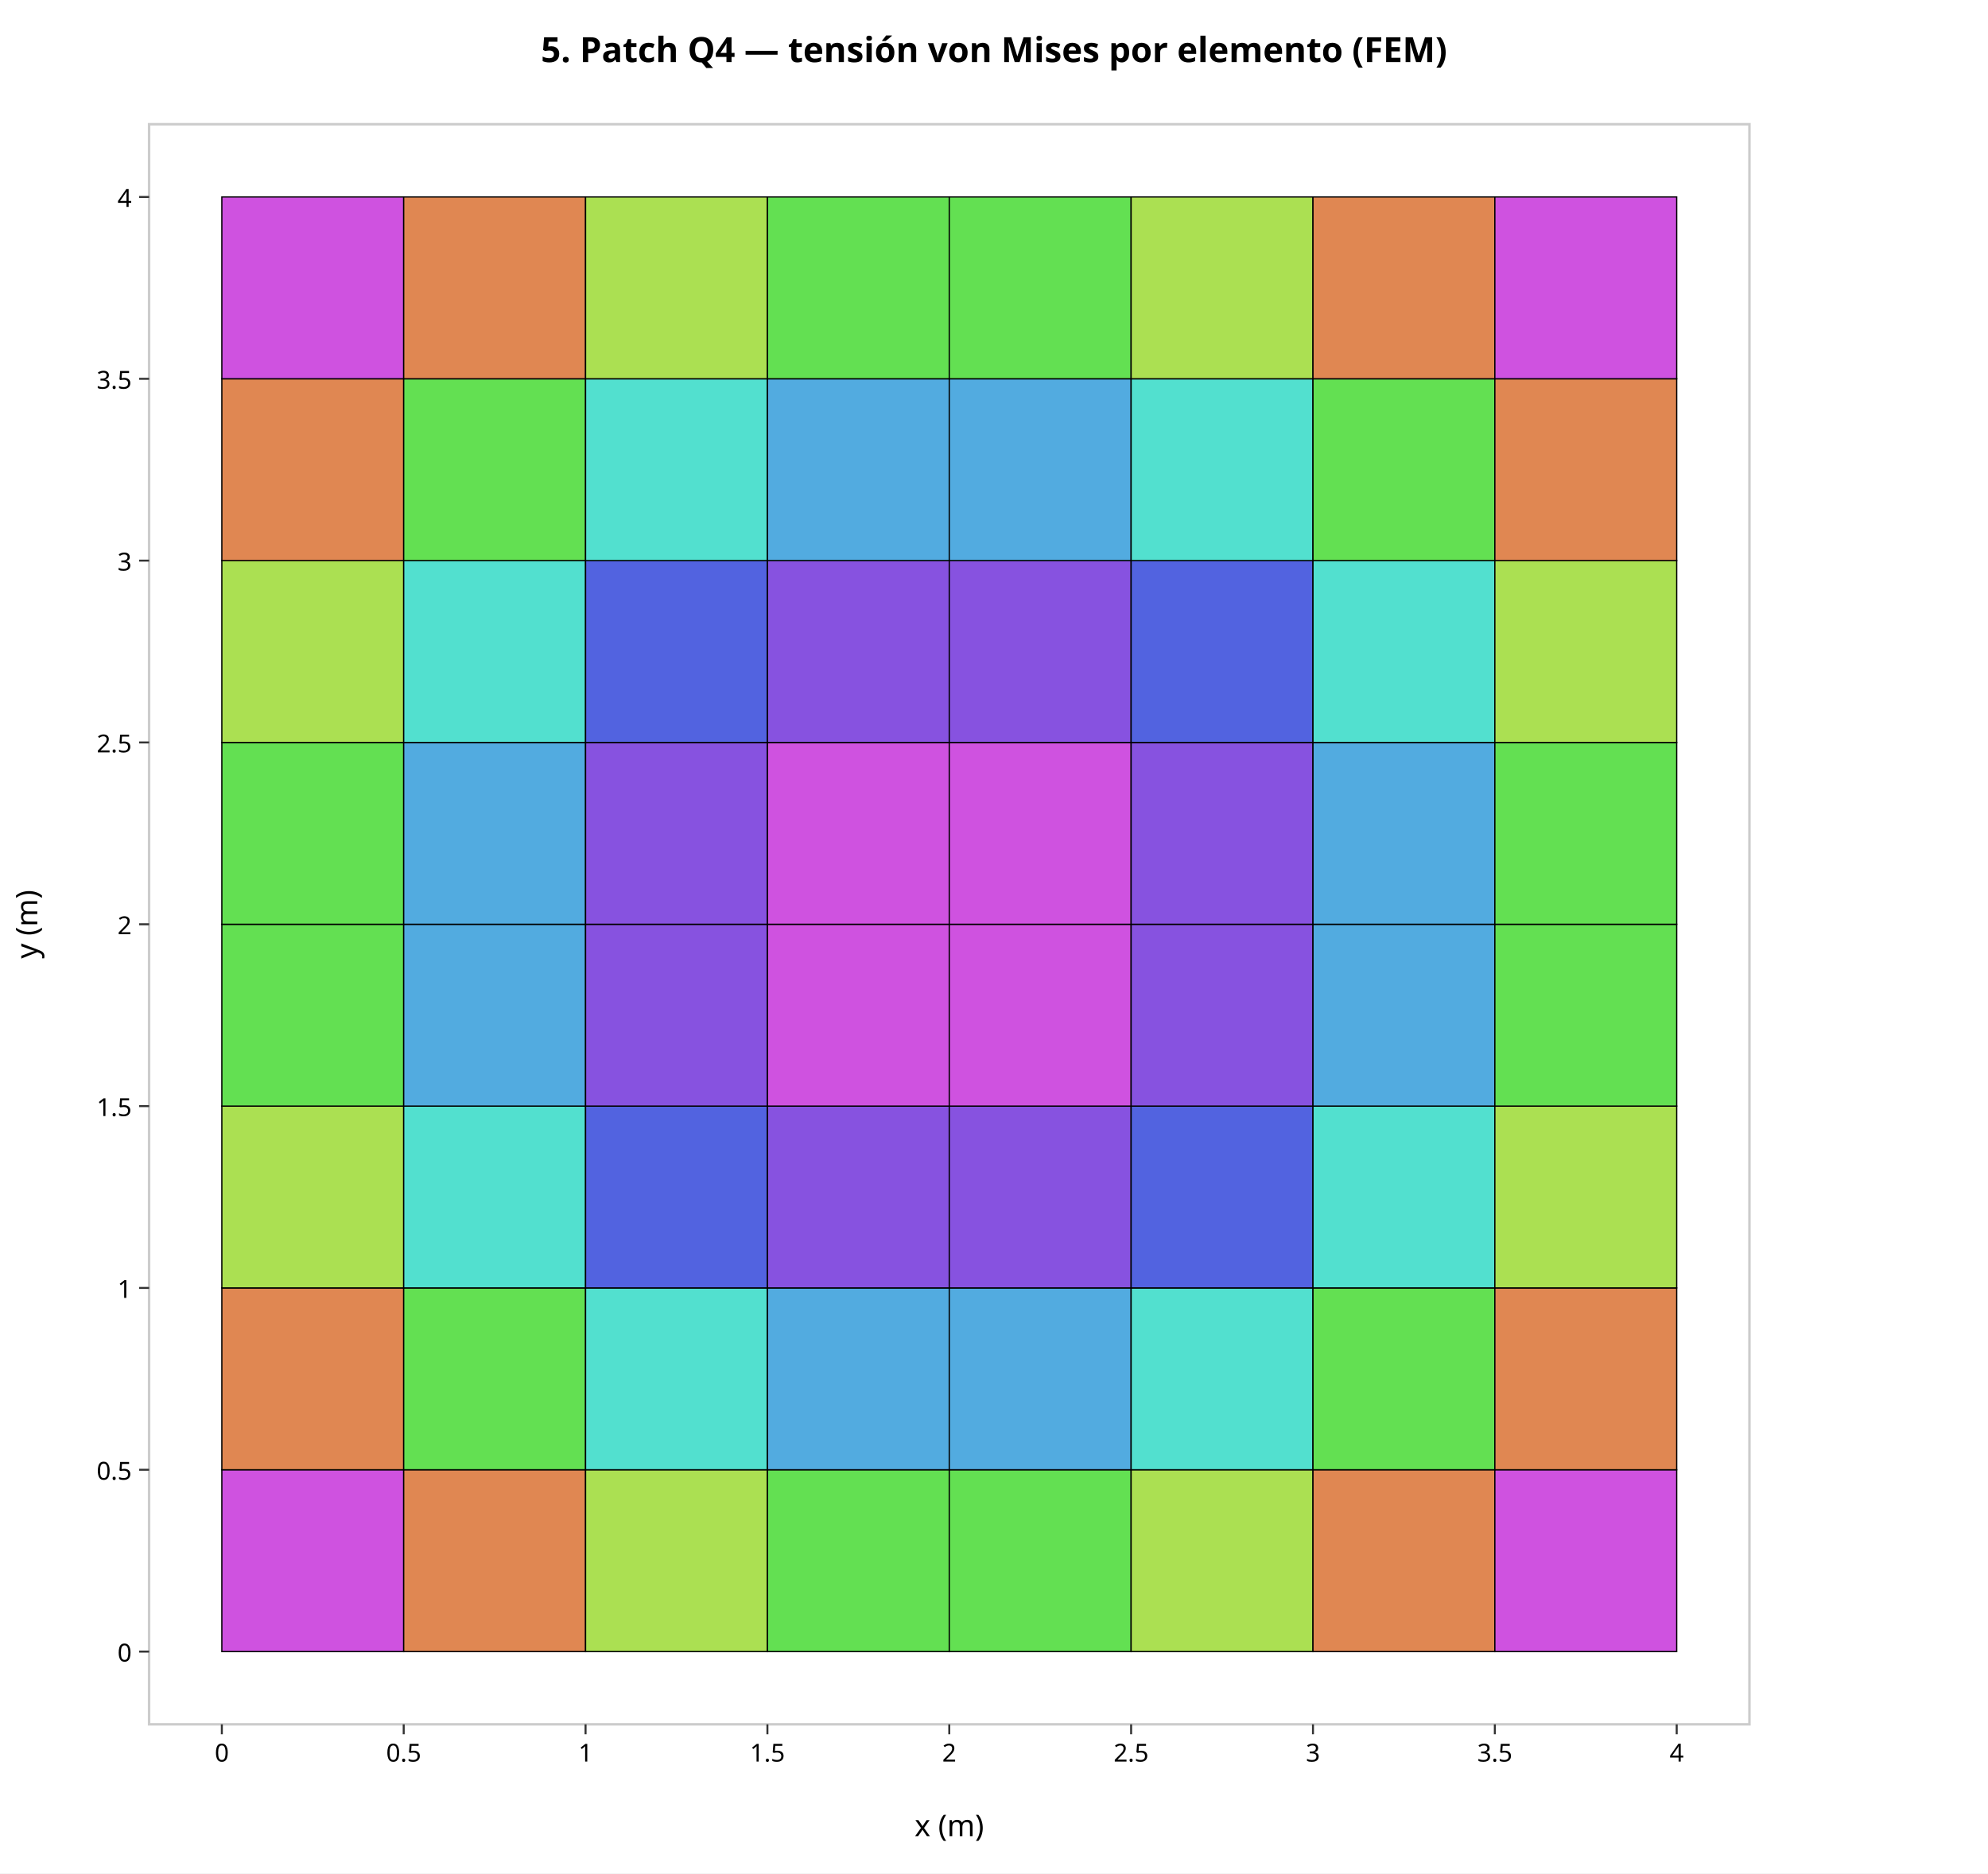
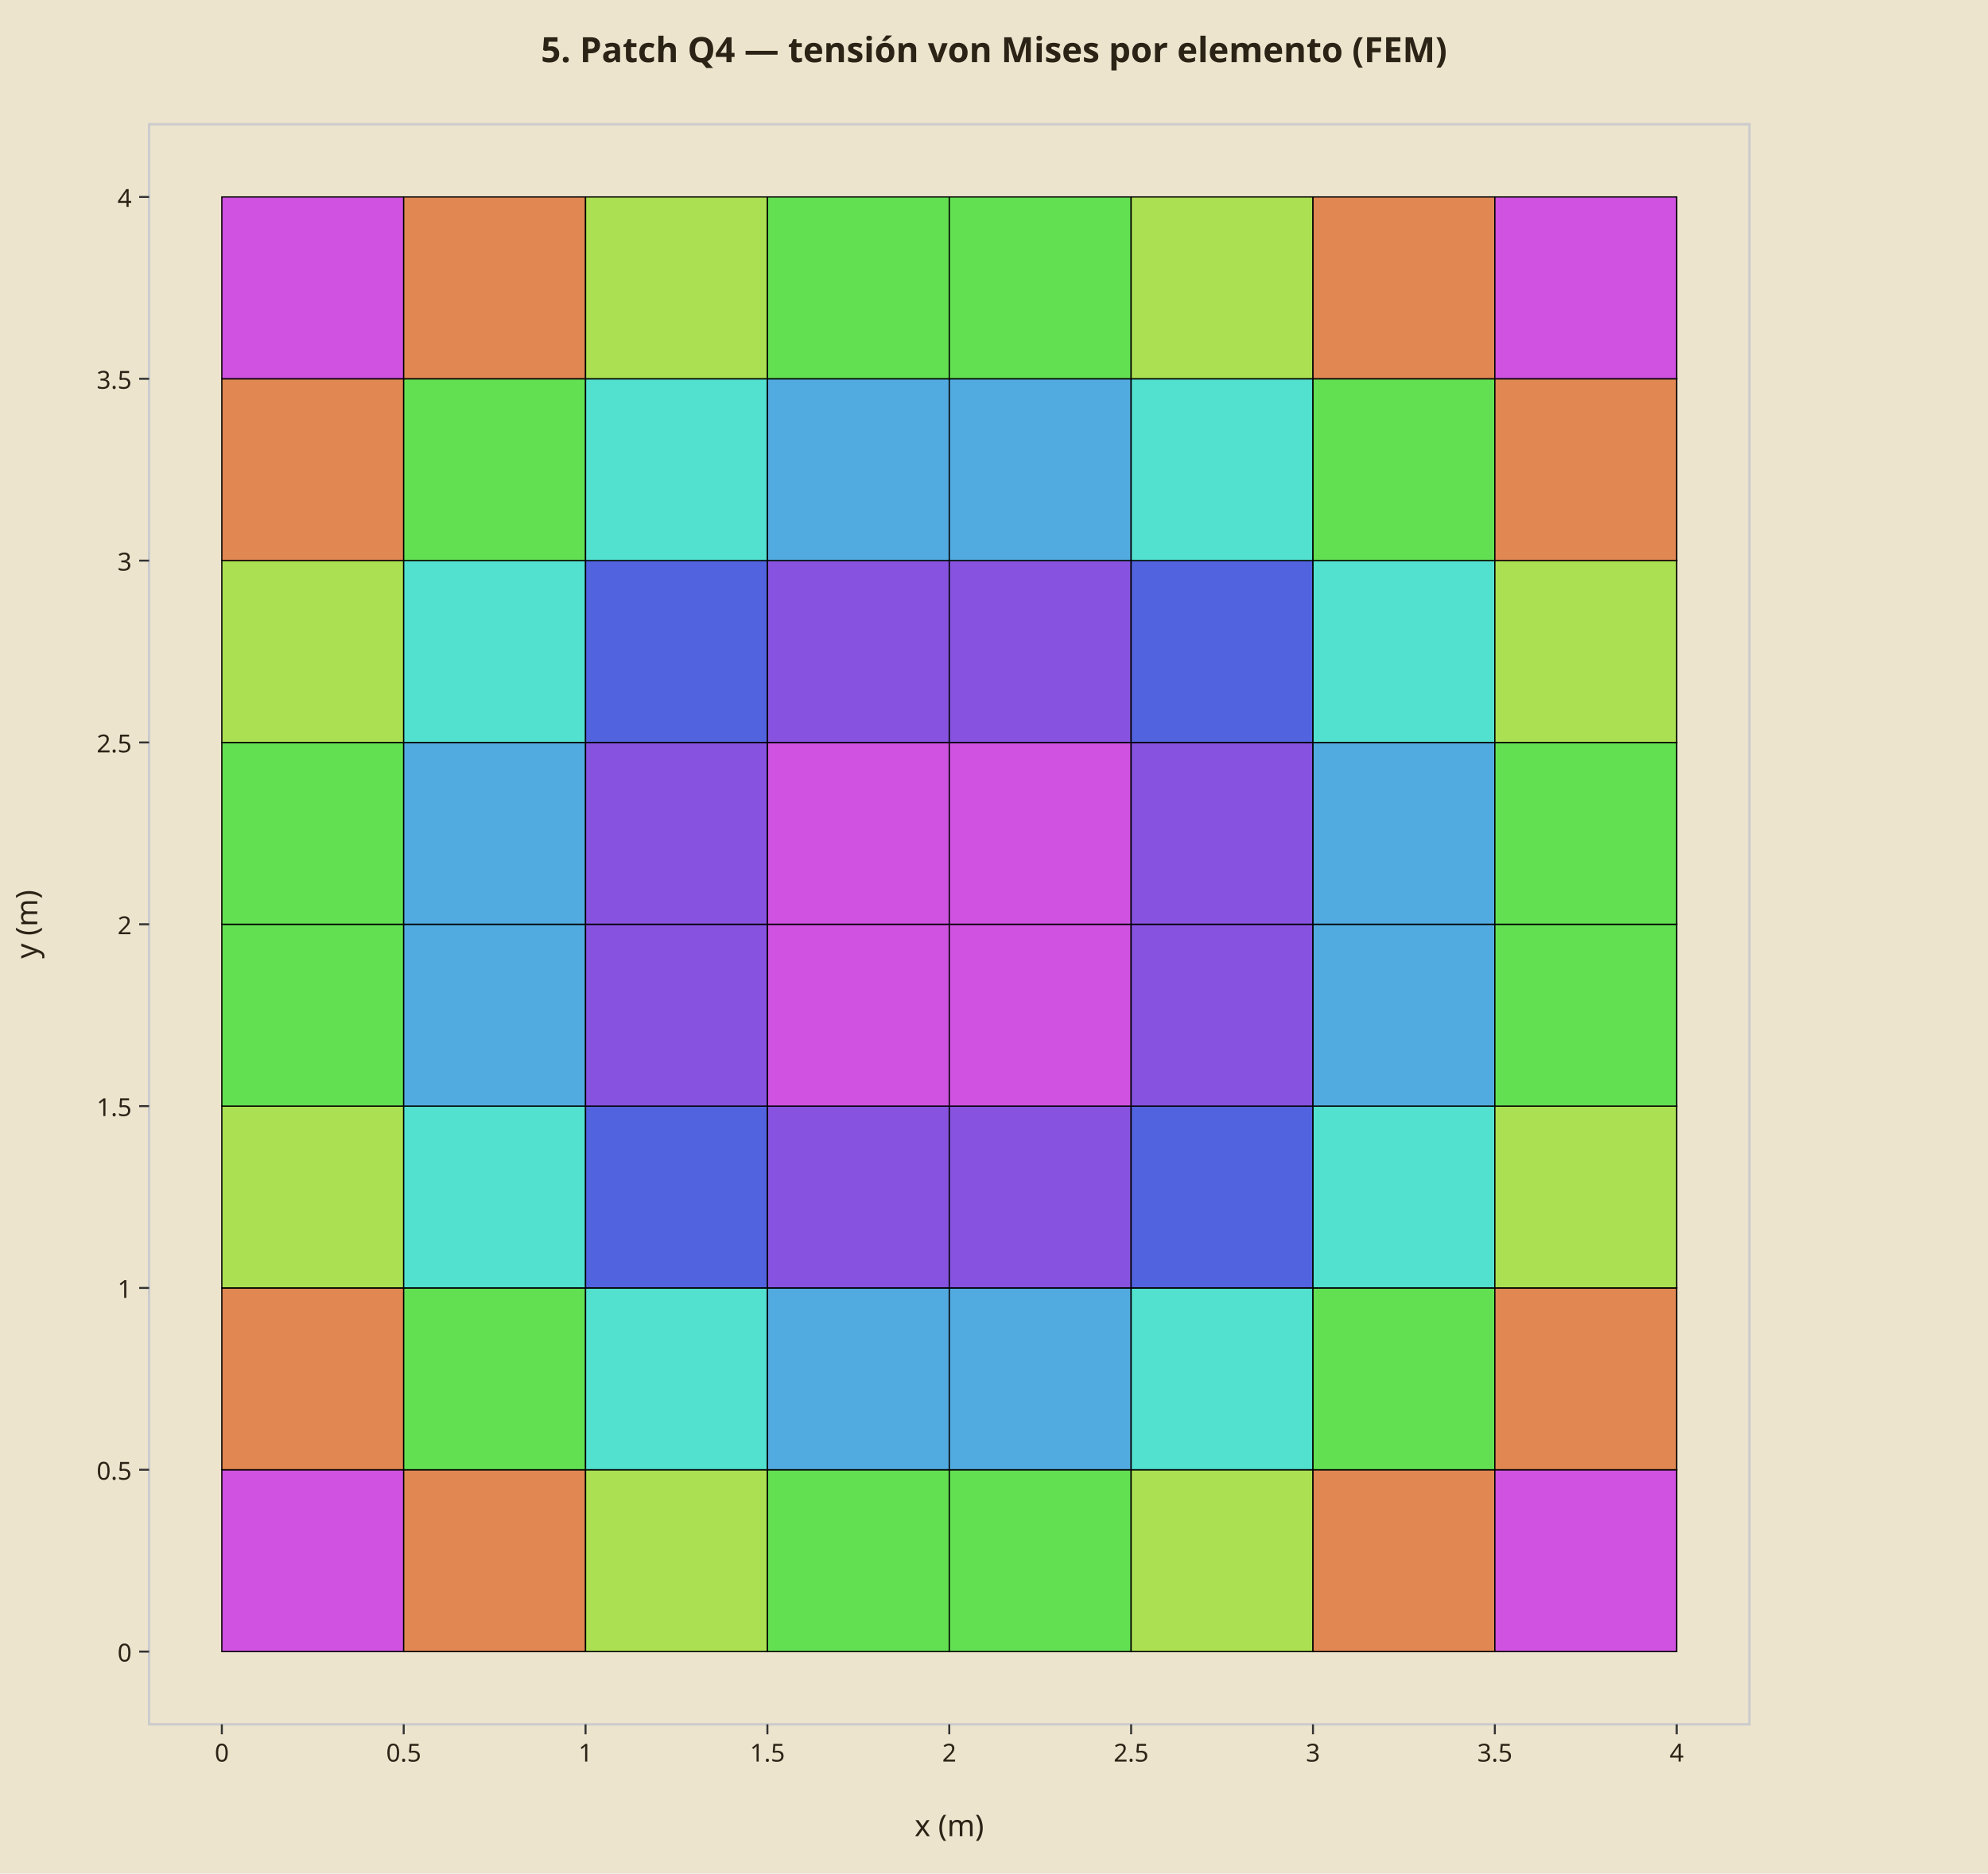
<svg xmlns="http://www.w3.org/2000/svg" width="800" height="754" viewBox="0 0 800 754">
-   <rect x="0" y="0" width="800" height="754" fill="white" />
+   <style>text{fill:#2b2416;}</style>
+   <rect x="0" y="0" width="800" height="754" fill="#ede4ce" />
  <rect x="60" y="50" width="644" height="644" fill="none" stroke="#ccc" />
  <text x="400" y="25" text-anchor="middle" font-family="sans-serif" font-size="14" font-weight="bold">5. Patch Q4 — tensión von Mises por elemento (FEM)</text>
  <text x="382" y="739" text-anchor="middle" font-family="sans-serif" font-size="12">x (m)</text>
  <text x="15" y="372" text-anchor="middle" font-family="sans-serif" font-size="12" transform="rotate(-90 15 372)">y (m)</text>
  <text x="89.273" y="709" text-anchor="middle" font-family="sans-serif" font-size="10">0</text>
  <line x1="89.273" y1="694" x2="89.273" y2="698" stroke="#333" stroke-width="0.8" />
  <text x="162.455" y="709" text-anchor="middle" font-family="sans-serif" font-size="10">0.5</text>
  <line x1="162.455" y1="694" x2="162.455" y2="698" stroke="#333" stroke-width="0.8" />
  <text x="235.636" y="709" text-anchor="middle" font-family="sans-serif" font-size="10">1</text>
  <line x1="235.636" y1="694" x2="235.636" y2="698" stroke="#333" stroke-width="0.8" />
  <text x="308.818" y="709" text-anchor="middle" font-family="sans-serif" font-size="10">1.5</text>
  <line x1="308.818" y1="694" x2="308.818" y2="698" stroke="#333" stroke-width="0.8" />
  <text x="382" y="709" text-anchor="middle" font-family="sans-serif" font-size="10">2</text>
  <line x1="382" y1="694" x2="382" y2="698" stroke="#333" stroke-width="0.8" />
  <text x="455.182" y="709" text-anchor="middle" font-family="sans-serif" font-size="10">2.5</text>
  <line x1="455.182" y1="694" x2="455.182" y2="698" stroke="#333" stroke-width="0.8" />
  <text x="528.364" y="709" text-anchor="middle" font-family="sans-serif" font-size="10">3</text>
  <line x1="528.364" y1="694" x2="528.364" y2="698" stroke="#333" stroke-width="0.8" />
  <text x="601.545" y="709" text-anchor="middle" font-family="sans-serif" font-size="10">3.5</text>
  <line x1="601.545" y1="694" x2="601.545" y2="698" stroke="#333" stroke-width="0.8" />
  <text x="674.727" y="709" text-anchor="middle" font-family="sans-serif" font-size="10">4</text>
  <line x1="674.727" y1="694" x2="674.727" y2="698" stroke="#333" stroke-width="0.8" />
  <text x="53" y="668.727" text-anchor="end" font-family="sans-serif" font-size="10">0</text>
  <line x1="56" y1="664.727" x2="60" y2="664.727" stroke="#333" stroke-width="0.8" />
  <text x="53" y="595.545" text-anchor="end" font-family="sans-serif" font-size="10">0.5</text>
  <line x1="56" y1="591.545" x2="60" y2="591.545" stroke="#333" stroke-width="0.8" />
  <text x="53" y="522.364" text-anchor="end" font-family="sans-serif" font-size="10">1</text>
  <line x1="56" y1="518.364" x2="60" y2="518.364" stroke="#333" stroke-width="0.8" />
  <text x="53" y="449.182" text-anchor="end" font-family="sans-serif" font-size="10">1.5</text>
  <line x1="56" y1="445.182" x2="60" y2="445.182" stroke="#333" stroke-width="0.8" />
  <text x="53" y="376" text-anchor="end" font-family="sans-serif" font-size="10">2</text>
  <line x1="56" y1="372" x2="60" y2="372" stroke="#333" stroke-width="0.8" />
  <text x="53" y="302.818" text-anchor="end" font-family="sans-serif" font-size="10">2.5</text>
  <line x1="56" y1="298.818" x2="60" y2="298.818" stroke="#333" stroke-width="0.8" />
  <text x="53" y="229.636" text-anchor="end" font-family="sans-serif" font-size="10">3</text>
  <line x1="56" y1="225.636" x2="60" y2="225.636" stroke="#333" stroke-width="0.8" />
  <text x="53" y="156.455" text-anchor="end" font-family="sans-serif" font-size="10">3.5</text>
  <line x1="56" y1="152.455" x2="60" y2="152.455" stroke="#333" stroke-width="0.8" />
  <text x="53" y="83.273" text-anchor="end" font-family="sans-serif" font-size="10">4</text>
  <line x1="56" y1="79.273" x2="60" y2="79.273" stroke="#333" stroke-width="0.8" />
  <defs>
    <clipPath id="plot">
      <rect x="60" y="50" width="644" height="644" />
    </clipPath>
  </defs>
  <g clip-path="url(#plot)">
    <polygon points="89.27,664.73 162.45,664.73 162.45,591.55 89.27,591.55" fill="hsl(292.5, 70%, 60%)" fill-opacity="1" stroke="#000000" stroke-width="0.5" />
    <polygon points="162.45,664.73 235.64,664.73 235.64,591.55 162.45,591.55" fill="hsl(22.5, 70%, 60%)" fill-opacity="1" stroke="#000000" stroke-width="0.5" />
    <polygon points="235.64,664.73 308.82,664.73 308.82,591.55 235.64,591.55" fill="hsl(82.5, 70%, 60%)" fill-opacity="1" stroke="#000000" stroke-width="0.5" />
    <polygon points="308.82,664.73 382.00,664.73 382.00,591.55 308.82,591.55" fill="hsl(112.5, 70%, 60%)" fill-opacity="1" stroke="#000000" stroke-width="0.5" />
    <polygon points="382.00,664.73 455.18,664.73 455.18,591.55 382.00,591.55" fill="hsl(112.5, 70%, 60%)" fill-opacity="1" stroke="#000000" stroke-width="0.5" />
    <polygon points="455.18,664.73 528.36,664.73 528.36,591.55 455.18,591.55" fill="hsl(82.5, 70%, 60%)" fill-opacity="1" stroke="#000000" stroke-width="0.5" />
    <polygon points="528.36,664.73 601.55,664.73 601.55,591.55 528.36,591.55" fill="hsl(22.5, 70%, 60%)" fill-opacity="1" stroke="#000000" stroke-width="0.5" />
    <polygon points="601.55,664.73 674.73,664.73 674.73,591.55 601.55,591.55" fill="hsl(292.5, 70%, 60%)" fill-opacity="1" stroke="#000000" stroke-width="0.5" />
    <polygon points="89.27,591.55 162.45,591.55 162.45,518.36 89.27,518.36" fill="hsl(22.5, 70%, 60%)" fill-opacity="1" stroke="#000000" stroke-width="0.5" />
    <polygon points="162.45,591.55 235.64,591.55 235.64,518.36 162.45,518.36" fill="hsl(112.5, 70%, 60%)" fill-opacity="1" stroke="#000000" stroke-width="0.5" />
    <polygon points="235.64,591.55 308.82,591.55 308.82,518.36 235.64,518.36" fill="hsl(172.5, 70%, 60%)" fill-opacity="1" stroke="#000000" stroke-width="0.5" />
    <polygon points="308.82,591.55 382.00,591.55 382.00,518.36 308.82,518.36" fill="hsl(202.5, 70%, 60%)" fill-opacity="1" stroke="#000000" stroke-width="0.5" />
    <polygon points="382.00,591.55 455.18,591.55 455.18,518.36 382.00,518.36" fill="hsl(202.5, 70%, 60%)" fill-opacity="1" stroke="#000000" stroke-width="0.5" />
    <polygon points="455.18,591.55 528.36,591.55 528.36,518.36 455.18,518.36" fill="hsl(172.5, 70%, 60%)" fill-opacity="1" stroke="#000000" stroke-width="0.5" />
    <polygon points="528.36,591.55 601.55,591.55 601.55,518.36 528.36,518.36" fill="hsl(112.5, 70%, 60%)" fill-opacity="1" stroke="#000000" stroke-width="0.5" />
    <polygon points="601.55,591.55 674.73,591.55 674.73,518.36 601.55,518.36" fill="hsl(22.5, 70%, 60%)" fill-opacity="1" stroke="#000000" stroke-width="0.5" />
    <polygon points="89.27,518.36 162.45,518.36 162.45,445.18 89.27,445.18" fill="hsl(82.5, 70%, 60%)" fill-opacity="1" stroke="#000000" stroke-width="0.5" />
    <polygon points="162.45,518.36 235.64,518.36 235.64,445.18 162.45,445.18" fill="hsl(172.5, 70%, 60%)" fill-opacity="1" stroke="#000000" stroke-width="0.5" />
    <polygon points="235.64,518.36 308.82,518.36 308.82,445.18 235.64,445.18" fill="hsl(232.5, 70%, 60%)" fill-opacity="1" stroke="#000000" stroke-width="0.5" />
    <polygon points="308.82,518.36 382.00,518.36 382.00,445.18 308.82,445.18" fill="hsl(262.5, 70%, 60%)" fill-opacity="1" stroke="#000000" stroke-width="0.5" />
    <polygon points="382.00,518.36 455.18,518.36 455.18,445.18 382.00,445.18" fill="hsl(262.5, 70%, 60%)" fill-opacity="1" stroke="#000000" stroke-width="0.5" />
    <polygon points="455.18,518.36 528.36,518.36 528.36,445.18 455.18,445.18" fill="hsl(232.5, 70%, 60%)" fill-opacity="1" stroke="#000000" stroke-width="0.5" />
    <polygon points="528.36,518.36 601.55,518.36 601.55,445.18 528.36,445.18" fill="hsl(172.5, 70%, 60%)" fill-opacity="1" stroke="#000000" stroke-width="0.5" />
    <polygon points="601.55,518.36 674.73,518.36 674.73,445.18 601.55,445.18" fill="hsl(82.5, 70%, 60%)" fill-opacity="1" stroke="#000000" stroke-width="0.5" />
    <polygon points="89.27,445.18 162.45,445.18 162.45,372.00 89.27,372.00" fill="hsl(112.5, 70%, 60%)" fill-opacity="1" stroke="#000000" stroke-width="0.5" />
    <polygon points="162.45,445.18 235.64,445.18 235.64,372.00 162.45,372.00" fill="hsl(202.5, 70%, 60%)" fill-opacity="1" stroke="#000000" stroke-width="0.5" />
    <polygon points="235.64,445.18 308.82,445.18 308.82,372.00 235.64,372.00" fill="hsl(262.5, 70%, 60%)" fill-opacity="1" stroke="#000000" stroke-width="0.5" />
    <polygon points="308.82,445.18 382.00,445.18 382.00,372.00 308.82,372.00" fill="hsl(292.5, 70%, 60%)" fill-opacity="1" stroke="#000000" stroke-width="0.5" />
    <polygon points="382.00,445.18 455.18,445.18 455.18,372.00 382.00,372.00" fill="hsl(292.5, 70%, 60%)" fill-opacity="1" stroke="#000000" stroke-width="0.5" />
    <polygon points="455.18,445.18 528.36,445.18 528.36,372.00 455.18,372.00" fill="hsl(262.5, 70%, 60%)" fill-opacity="1" stroke="#000000" stroke-width="0.5" />
    <polygon points="528.36,445.18 601.55,445.18 601.55,372.00 528.36,372.00" fill="hsl(202.5, 70%, 60%)" fill-opacity="1" stroke="#000000" stroke-width="0.5" />
    <polygon points="601.55,445.18 674.73,445.18 674.73,372.00 601.55,372.00" fill="hsl(112.5, 70%, 60%)" fill-opacity="1" stroke="#000000" stroke-width="0.5" />
    <polygon points="89.27,372.00 162.45,372.00 162.45,298.82 89.27,298.82" fill="hsl(112.5, 70%, 60%)" fill-opacity="1" stroke="#000000" stroke-width="0.5" />
    <polygon points="162.45,372.00 235.64,372.00 235.64,298.82 162.45,298.82" fill="hsl(202.5, 70%, 60%)" fill-opacity="1" stroke="#000000" stroke-width="0.5" />
    <polygon points="235.64,372.00 308.82,372.00 308.82,298.82 235.64,298.82" fill="hsl(262.5, 70%, 60%)" fill-opacity="1" stroke="#000000" stroke-width="0.5" />
    <polygon points="308.82,372.00 382.00,372.00 382.00,298.82 308.82,298.82" fill="hsl(292.5, 70%, 60%)" fill-opacity="1" stroke="#000000" stroke-width="0.5" />
    <polygon points="382.00,372.00 455.18,372.00 455.18,298.82 382.00,298.82" fill="hsl(292.5, 70%, 60%)" fill-opacity="1" stroke="#000000" stroke-width="0.5" />
    <polygon points="455.18,372.00 528.36,372.00 528.36,298.82 455.18,298.82" fill="hsl(262.5, 70%, 60%)" fill-opacity="1" stroke="#000000" stroke-width="0.5" />
    <polygon points="528.36,372.00 601.55,372.00 601.55,298.82 528.36,298.82" fill="hsl(202.5, 70%, 60%)" fill-opacity="1" stroke="#000000" stroke-width="0.5" />
    <polygon points="601.55,372.00 674.73,372.00 674.73,298.82 601.55,298.82" fill="hsl(112.5, 70%, 60%)" fill-opacity="1" stroke="#000000" stroke-width="0.5" />
    <polygon points="89.27,298.82 162.45,298.82 162.45,225.64 89.27,225.64" fill="hsl(82.5, 70%, 60%)" fill-opacity="1" stroke="#000000" stroke-width="0.5" />
    <polygon points="162.45,298.82 235.64,298.82 235.64,225.64 162.45,225.64" fill="hsl(172.5, 70%, 60%)" fill-opacity="1" stroke="#000000" stroke-width="0.5" />
    <polygon points="235.64,298.82 308.82,298.82 308.82,225.64 235.64,225.64" fill="hsl(232.5, 70%, 60%)" fill-opacity="1" stroke="#000000" stroke-width="0.5" />
    <polygon points="308.82,298.82 382.00,298.82 382.00,225.64 308.82,225.64" fill="hsl(262.5, 70%, 60%)" fill-opacity="1" stroke="#000000" stroke-width="0.5" />
    <polygon points="382.00,298.82 455.18,298.82 455.18,225.64 382.00,225.64" fill="hsl(262.5, 70%, 60%)" fill-opacity="1" stroke="#000000" stroke-width="0.5" />
    <polygon points="455.18,298.82 528.36,298.82 528.36,225.64 455.18,225.64" fill="hsl(232.5, 70%, 60%)" fill-opacity="1" stroke="#000000" stroke-width="0.5" />
    <polygon points="528.36,298.82 601.55,298.82 601.55,225.64 528.36,225.64" fill="hsl(172.5, 70%, 60%)" fill-opacity="1" stroke="#000000" stroke-width="0.5" />
    <polygon points="601.55,298.82 674.73,298.82 674.73,225.64 601.55,225.64" fill="hsl(82.5, 70%, 60%)" fill-opacity="1" stroke="#000000" stroke-width="0.5" />
    <polygon points="89.27,225.64 162.45,225.64 162.45,152.45 89.27,152.45" fill="hsl(22.5, 70%, 60%)" fill-opacity="1" stroke="#000000" stroke-width="0.5" />
    <polygon points="162.45,225.64 235.64,225.64 235.64,152.45 162.45,152.45" fill="hsl(112.5, 70%, 60%)" fill-opacity="1" stroke="#000000" stroke-width="0.5" />
    <polygon points="235.64,225.64 308.82,225.64 308.82,152.45 235.64,152.45" fill="hsl(172.5, 70%, 60%)" fill-opacity="1" stroke="#000000" stroke-width="0.5" />
    <polygon points="308.82,225.64 382.00,225.64 382.00,152.45 308.82,152.45" fill="hsl(202.5, 70%, 60%)" fill-opacity="1" stroke="#000000" stroke-width="0.5" />
    <polygon points="382.00,225.64 455.18,225.64 455.18,152.45 382.00,152.45" fill="hsl(202.5, 70%, 60%)" fill-opacity="1" stroke="#000000" stroke-width="0.5" />
    <polygon points="455.18,225.64 528.36,225.64 528.36,152.45 455.18,152.45" fill="hsl(172.5, 70%, 60%)" fill-opacity="1" stroke="#000000" stroke-width="0.5" />
    <polygon points="528.36,225.64 601.55,225.64 601.55,152.45 528.36,152.45" fill="hsl(112.5, 70%, 60%)" fill-opacity="1" stroke="#000000" stroke-width="0.5" />
    <polygon points="601.55,225.64 674.73,225.64 674.73,152.45 601.55,152.45" fill="hsl(22.5, 70%, 60%)" fill-opacity="1" stroke="#000000" stroke-width="0.5" />
    <polygon points="89.27,152.45 162.45,152.45 162.45,79.27 89.27,79.27" fill="hsl(292.5, 70%, 60%)" fill-opacity="1" stroke="#000000" stroke-width="0.5" />
    <polygon points="162.45,152.45 235.64,152.45 235.64,79.27 162.45,79.27" fill="hsl(22.5, 70%, 60%)" fill-opacity="1" stroke="#000000" stroke-width="0.5" />
    <polygon points="235.64,152.45 308.82,152.45 308.82,79.27 235.64,79.27" fill="hsl(82.5, 70%, 60%)" fill-opacity="1" stroke="#000000" stroke-width="0.5" />
    <polygon points="308.82,152.45 382.00,152.45 382.00,79.27 308.82,79.27" fill="hsl(112.5, 70%, 60%)" fill-opacity="1" stroke="#000000" stroke-width="0.5" />
    <polygon points="382.00,152.45 455.18,152.45 455.18,79.27 382.00,79.27" fill="hsl(112.5, 70%, 60%)" fill-opacity="1" stroke="#000000" stroke-width="0.5" />
    <polygon points="455.18,152.45 528.36,152.45 528.36,79.27 455.18,79.27" fill="hsl(82.5, 70%, 60%)" fill-opacity="1" stroke="#000000" stroke-width="0.5" />
    <polygon points="528.36,152.45 601.55,152.45 601.55,79.27 528.36,79.27" fill="hsl(22.5, 70%, 60%)" fill-opacity="1" stroke="#000000" stroke-width="0.5" />
    <polygon points="601.55,152.45 674.73,152.45 674.73,79.27 601.55,79.27" fill="hsl(292.5, 70%, 60%)" fill-opacity="1" stroke="#000000" stroke-width="0.5" />
  </g>
</svg>
